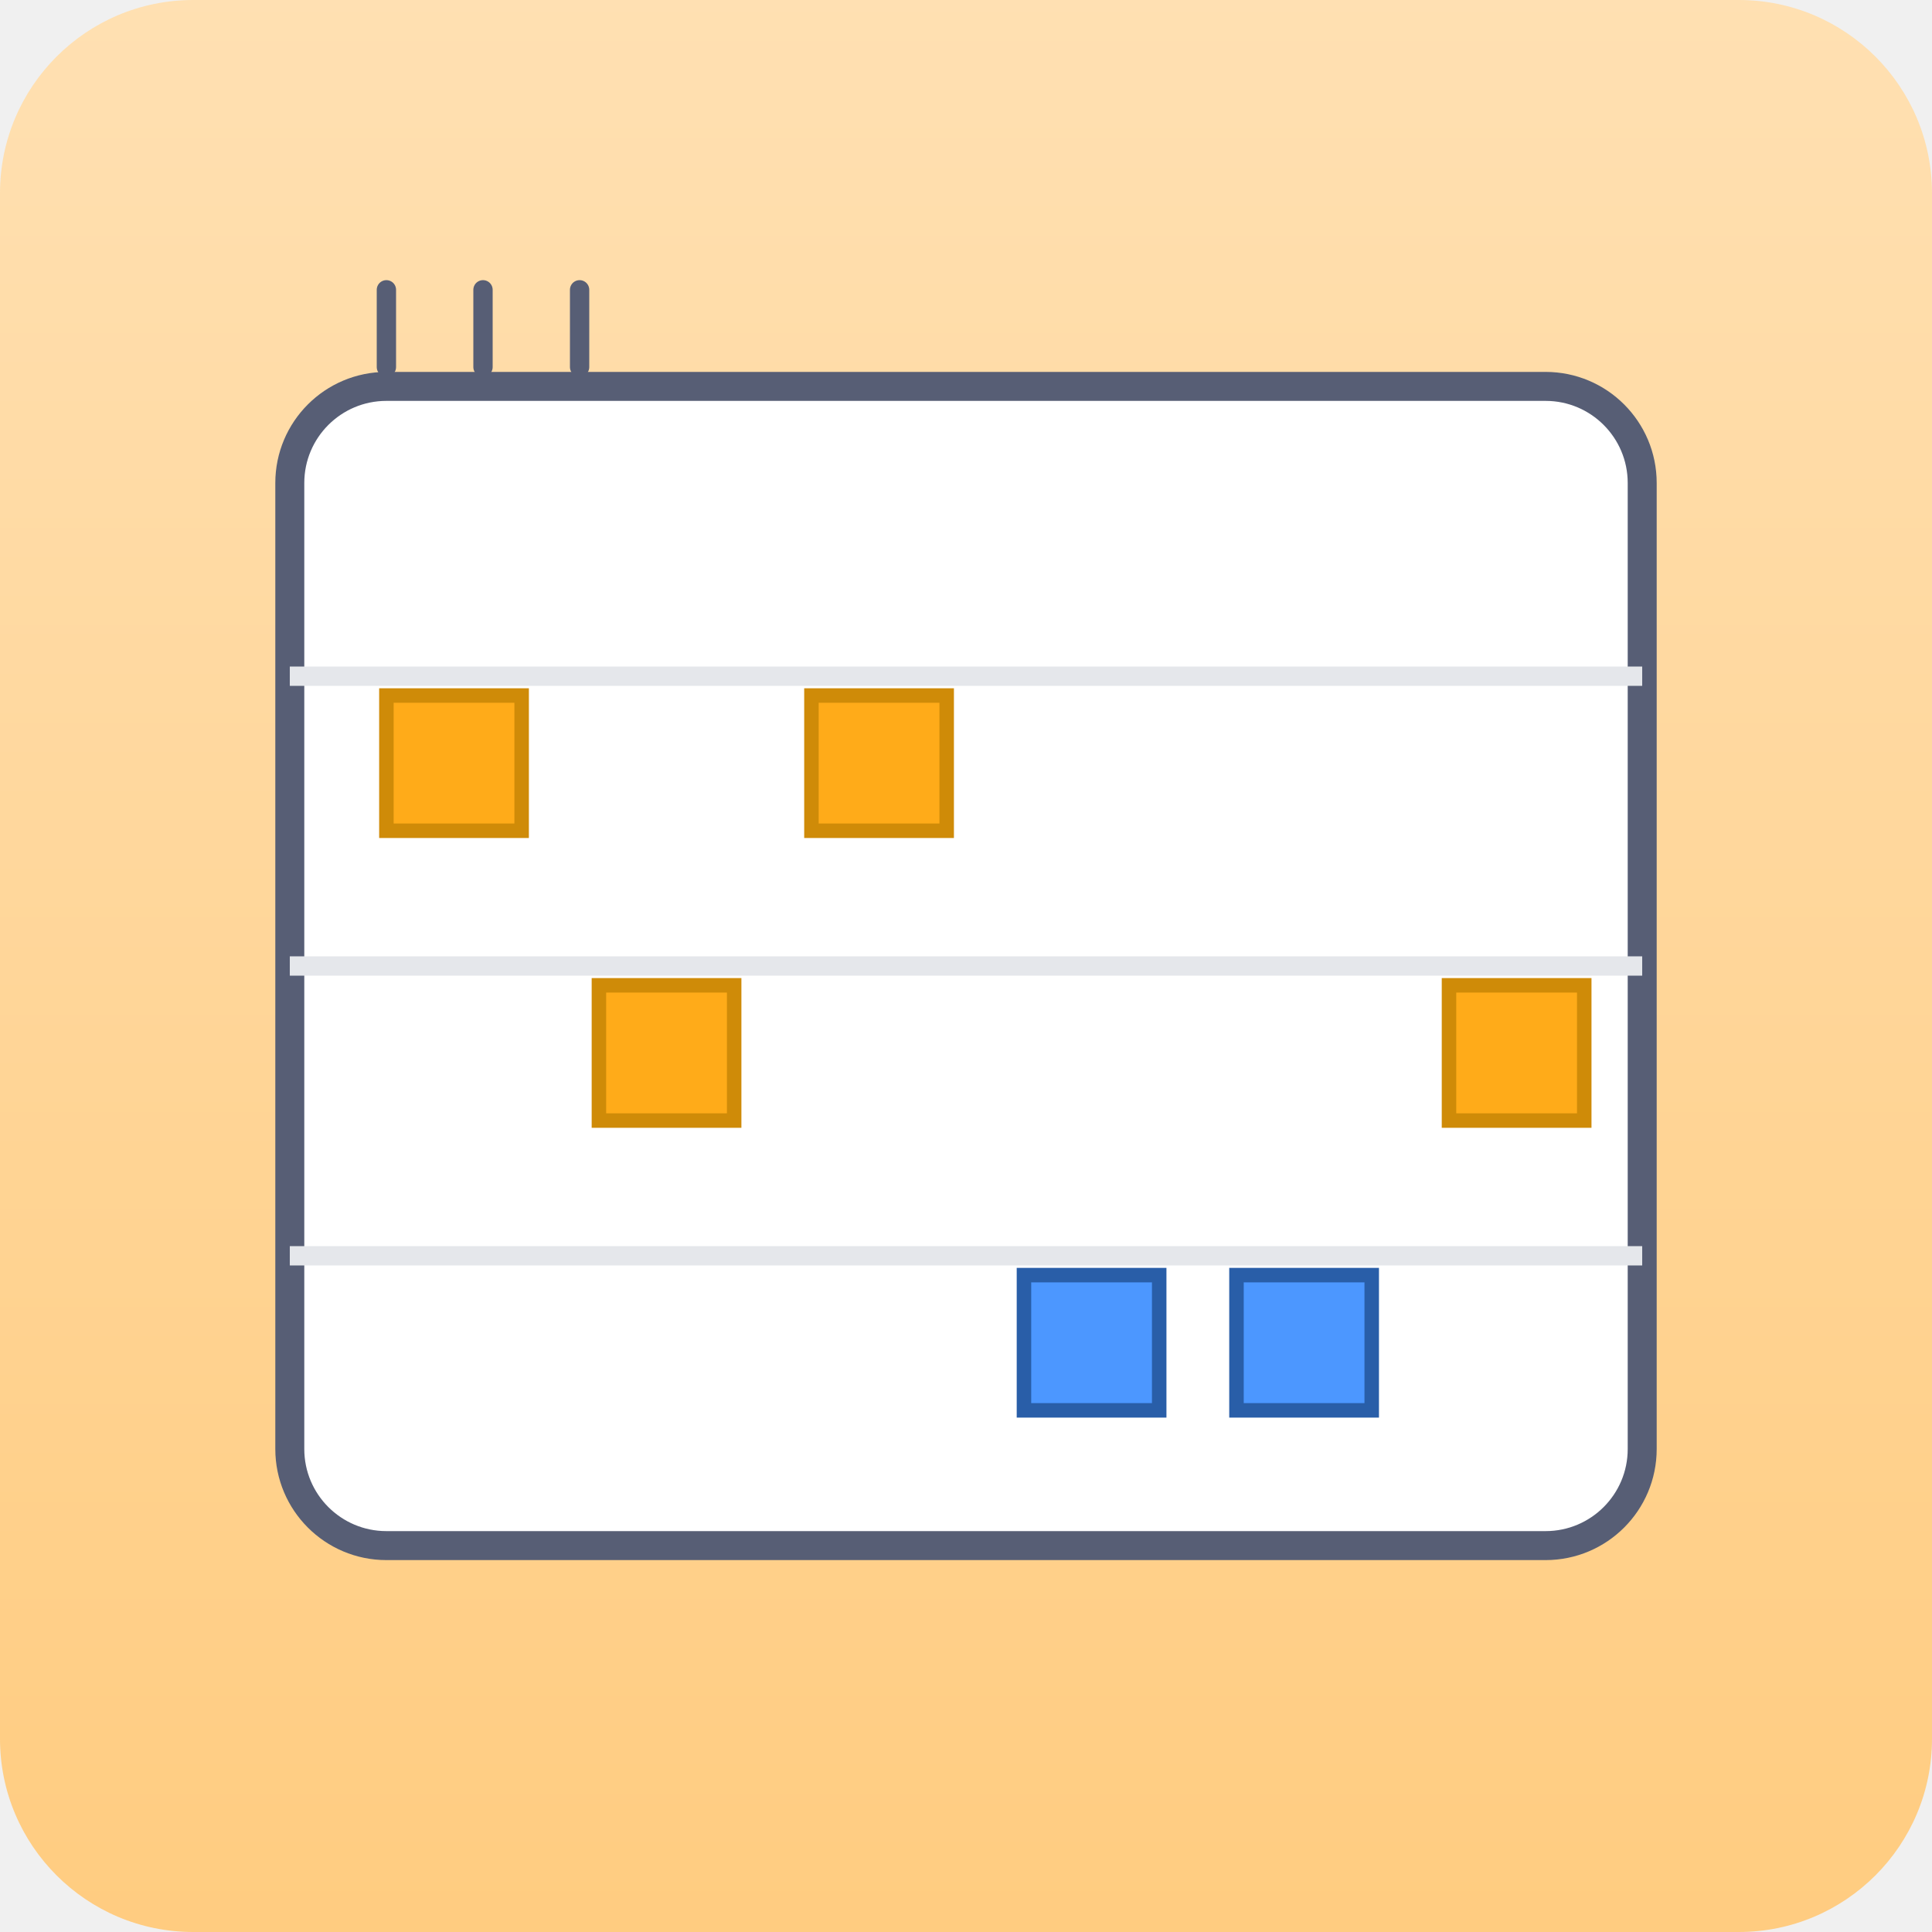
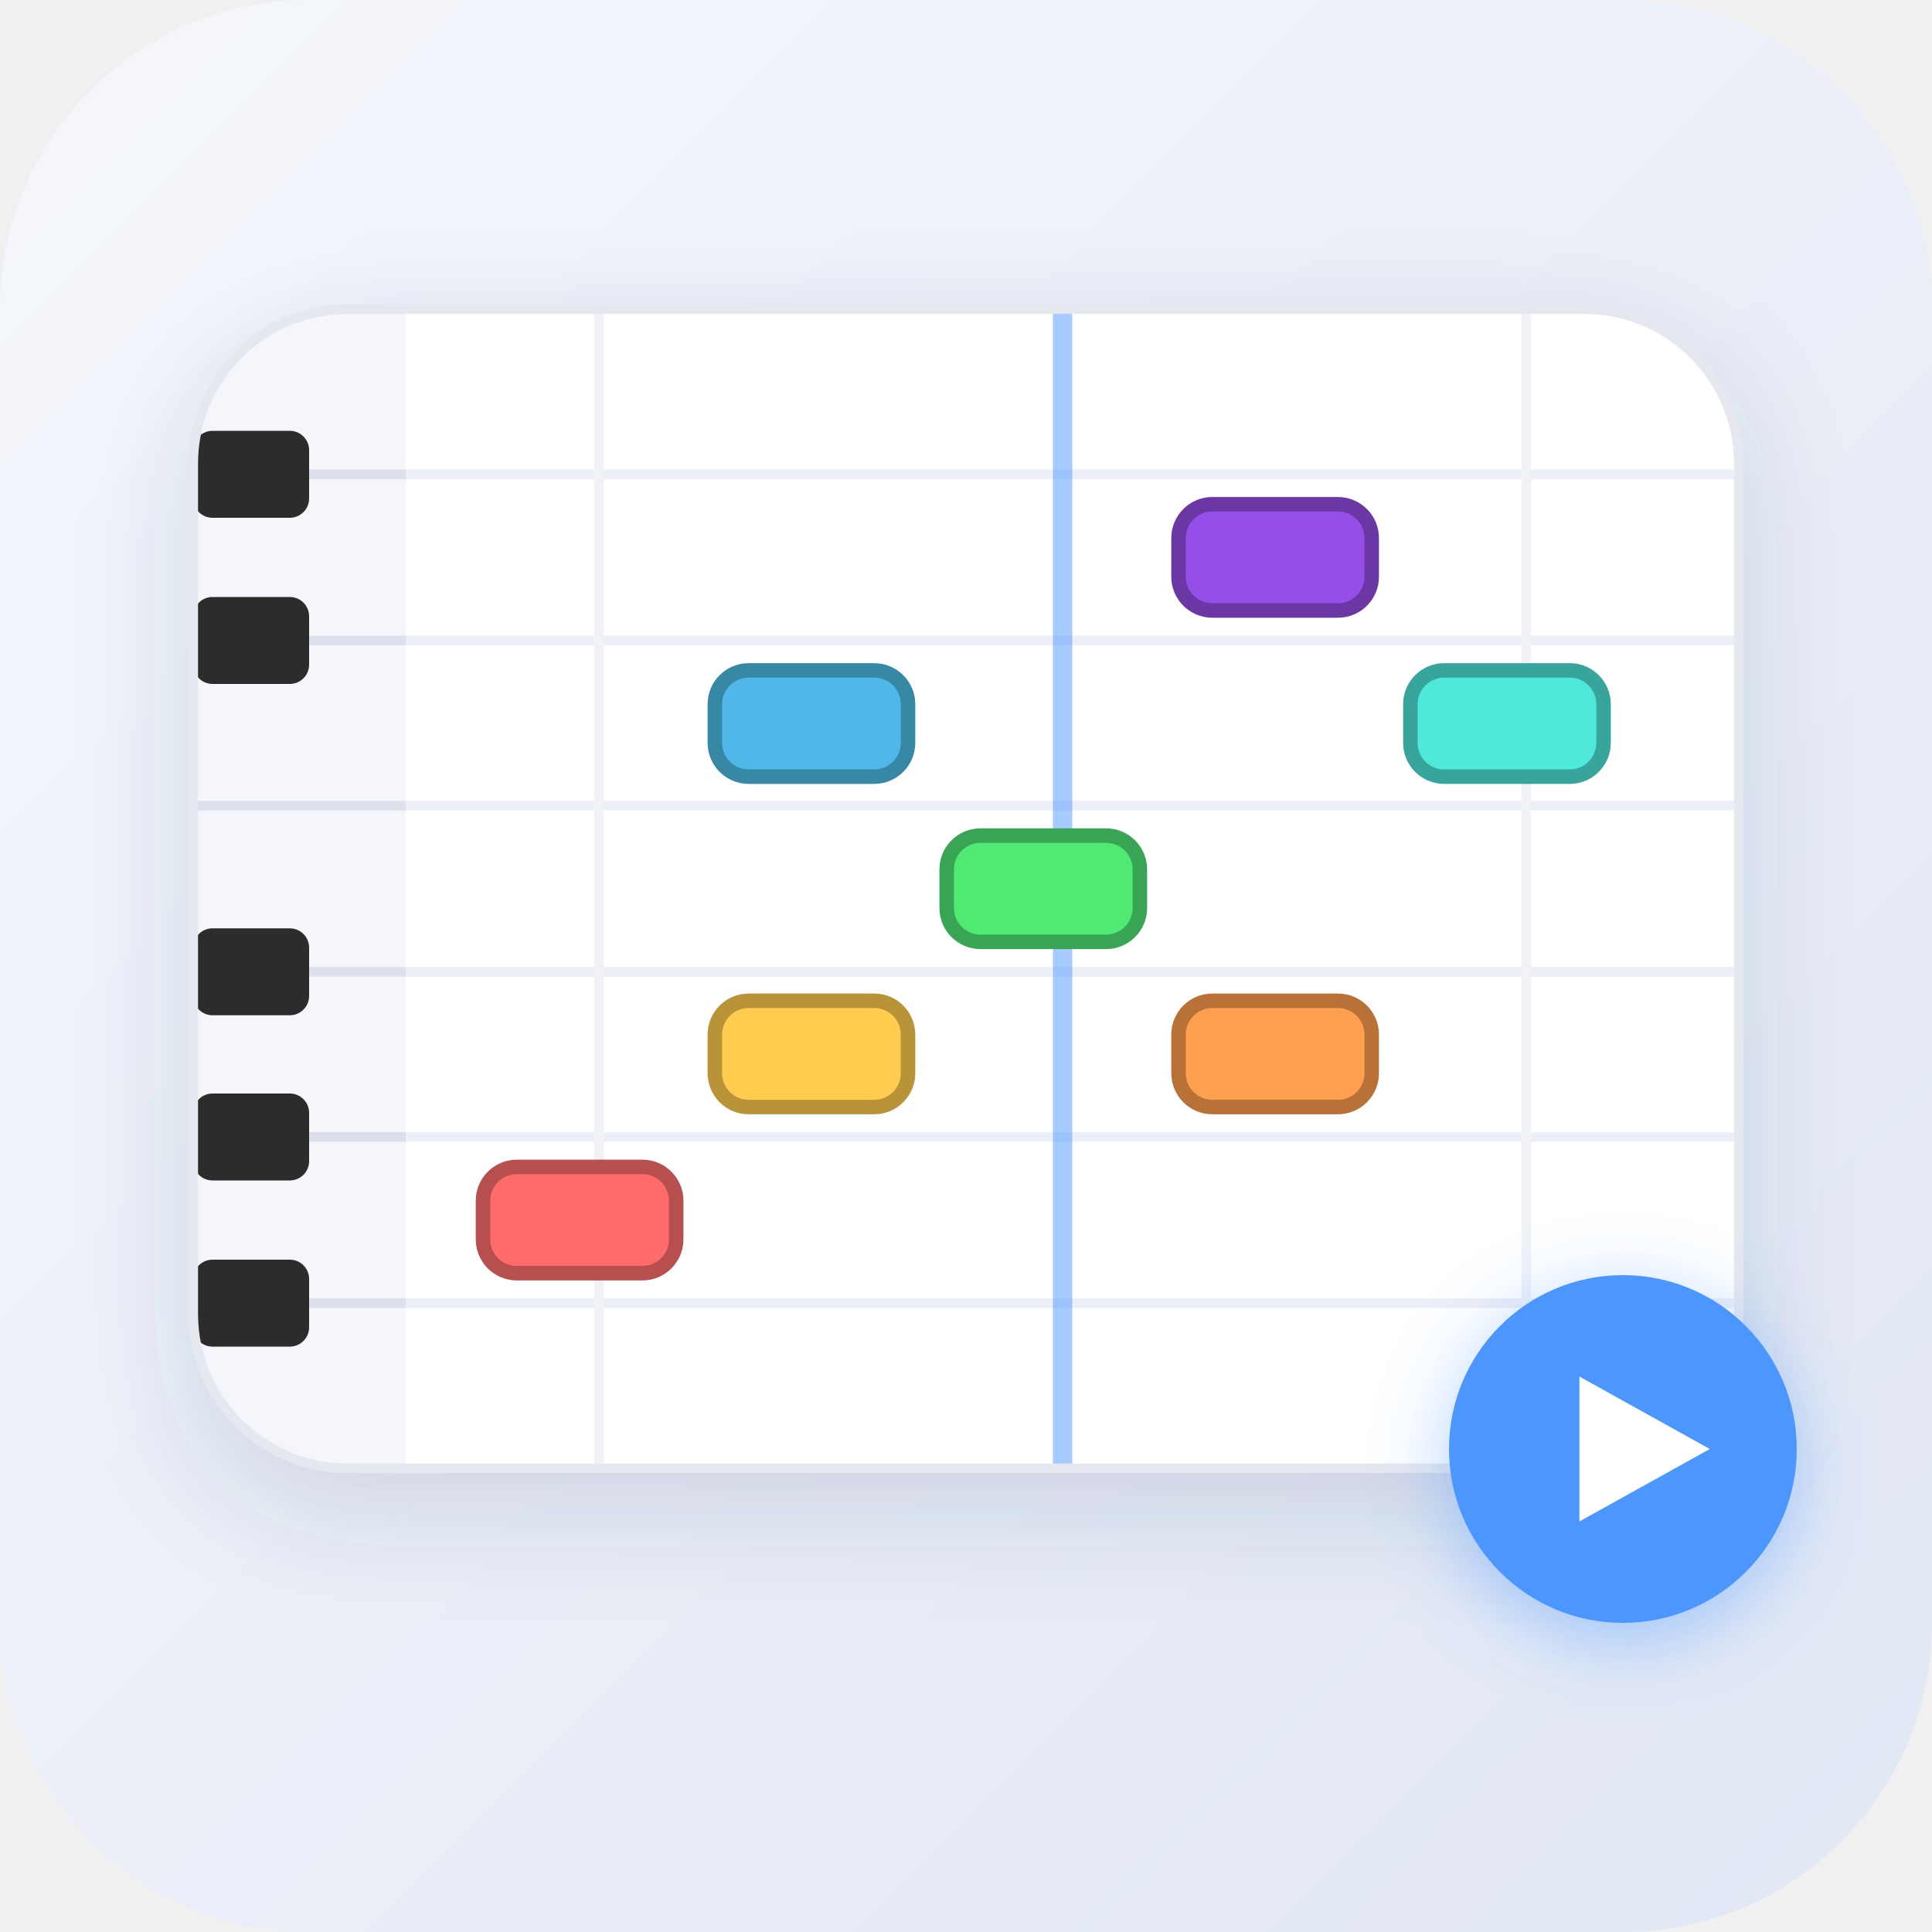
<svg xmlns="http://www.w3.org/2000/svg" width="200" height="200" viewBox="0 0 200 200">
  <defs>
-     <linearGradient id="bg" x1="0" y1="0" x2="0" y2="1">
-       <stop offset="0%" stop-color="#FFE0B2" />
-       <stop offset="100%" stop-color="#FFCC80" />
+     <linearGradient id="songsBg" x1="0" y1="0" x2="1" y2="1">
+       <stop offset="0" stop-color="#F5F7FC" />
+       <stop offset="1" stop-color="#E1E7F4" />
    </linearGradient>
+     <filter id="songsCardShadow" x="-30%" y="-30%" width="160%" height="160%">
+       <feDropShadow dx="0" dy="4" stdDeviation="6" flood-color="#2A3A6E" flood-opacity="0.16" />
+     </filter>
+     <filter id="songsPlayShadow" x="-60%" y="-60%" width="220%" height="220%">
+       <feDropShadow dx="0" dy="2" stdDeviation="4" flood-color="#4C97FF" flood-opacity="0.45" />
+     </filter>
+     <clipPath id="songsCardClip">
+       <rect x="20" y="32" width="160" height="120" rx="16" />
+     </clipPath>
  </defs>
-   <rect width="200" height="200" rx="20" fill="url(#bg)" />
-   <rect x="30" y="40" width="140" height="120" rx="10" fill="#fff" stroke="#575E75" stroke-width="3" />
-   <line x1="30" y1="70" x2="170" y2="70" stroke="#E5E7EB" stroke-width="2" />
-   <line x1="30" y1="100" x2="170" y2="100" stroke="#E5E7EB" stroke-width="2" />
-   <line x1="30" y1="130" x2="170" y2="130" stroke="#E5E7EB" stroke-width="2" />
-   <rect x="40" y="72" width="14" height="14" fill="#FFAB19" stroke="#cf8b08" stroke-width="1.5" />
-   <rect x="62" y="102" width="14" height="14" fill="#FFAB19" stroke="#cf8b08" stroke-width="1.5" />
-   <rect x="84" y="72" width="14" height="14" fill="#FFAB19" stroke="#cf8b08" stroke-width="1.5" />
-   <rect x="106" y="132" width="14" height="14" fill="#4C97FF" stroke="#295EA8" stroke-width="1.5" />
-   <rect x="128" y="132" width="14" height="14" fill="#4C97FF" stroke="#295EA8" stroke-width="1.5" />
-   <rect x="150" y="102" width="14" height="14" fill="#FFAB19" stroke="#cf8b08" stroke-width="1.5" />
-   <path d="M40 30v8M50 30v8M60 30v8" stroke="#575E75" stroke-width="2" stroke-linecap="round" />
+   <rect width="200" height="200" rx="32" fill="url(#songsBg)" />
+   <rect x="20" y="32" width="160" height="120" rx="16" fill="#FFFFFF" filter="url(#songsCardShadow)" />
+   <g clip-path="url(#songsCardClip)">
+     <rect x="20" y="32" width="22" height="120" fill="#F4F6FB" />
+     <g stroke-width="1">
+       <line x1="20" y1="49.1" x2="42" y2="49.1" stroke="#DCE0EA" />
+       <line x1="20" y1="66.3" x2="42" y2="66.3" stroke="#DCE0EA" />
+       <line x1="20" y1="83.4" x2="42" y2="83.4" stroke="#DCE0EA" />
+       <line x1="20" y1="100.6" x2="42" y2="100.6" stroke="#DCE0EA" />
+       <line x1="20" y1="117.7" x2="42" y2="117.7" stroke="#DCE0EA" />
+       <line x1="20" y1="134.9" x2="42" y2="134.9" stroke="#DCE0EA" />
+       <line x1="42" y1="49.1" x2="180" y2="49.1" stroke="#EDEFF6" />
+       <line x1="42" y1="66.3" x2="180" y2="66.3" stroke="#EDEFF6" />
+       <line x1="42" y1="83.4" x2="180" y2="83.4" stroke="#EDEFF6" />
+       <line x1="42" y1="100.6" x2="180" y2="100.6" stroke="#EDEFF6" />
+       <line x1="42" y1="117.7" x2="180" y2="117.7" stroke="#EDEFF6" />
+       <line x1="42" y1="134.9" x2="180" y2="134.9" stroke="#EDEFF6" />
+     </g>
+     <g fill="#2C2C2C">
+       <rect x="20" y="44.6" width="12" height="9" rx="2" />
+       <rect x="20" y="61.8" width="12" height="9" rx="2" />
+       <rect x="20" y="96.1" width="12" height="9" rx="2" />
+       <rect x="20" y="113.2" width="12" height="9" rx="2" />
+       <rect x="20" y="130.4" width="12" height="9" rx="2" />
+     </g>
+     <g stroke="#F0F2F8" stroke-width="1">
+       <line x1="62" y1="32" x2="62" y2="152" />
+       <line x1="158" y1="32" x2="158" y2="152" />
+     </g>
+     <line x1="110" y1="32" x2="110" y2="152" stroke="#4C97FF" stroke-width="2" opacity="0.5" />
+     <g stroke-width="1.5">
+       <rect x="50" y="120.8" width="20" height="11" rx="3.5" fill="#FF6B6B" stroke="#B84F4F" />
+       <rect x="74" y="103.6" width="20" height="11" rx="3.5" fill="#FFCC4F" stroke="#B89337" />
+       <rect x="74" y="69.4" width="20" height="11" rx="3.5" fill="#4FB8E9" stroke="#3788A5" />
+       <rect x="98" y="86.5" width="20" height="11" rx="3.5" fill="#4FE974" stroke="#37A554" />
+       <rect x="122" y="52.2" width="20" height="11" rx="3.5" fill="#944FE9" stroke="#6A37A5" />
+       <rect x="122" y="103.6" width="20" height="11" rx="3.5" fill="#FF9F4F" stroke="#B87237" />
+       <rect x="146" y="69.4" width="20" height="11" rx="3.5" fill="#4FE9D9" stroke="#37A59C" />
+     </g>
+   </g>
+   <rect x="20" y="32" width="160" height="120" rx="16" fill="none" stroke="#E6E8F0" stroke-width="1" />
+   <circle cx="168" cy="150" r="18" fill="#4C97FF" filter="url(#songsPlayShadow)" />
+   <path d="M163.5 142.5 L163.5 157.5 L177 150 Z" fill="#FFFFFF" />
</svg>
